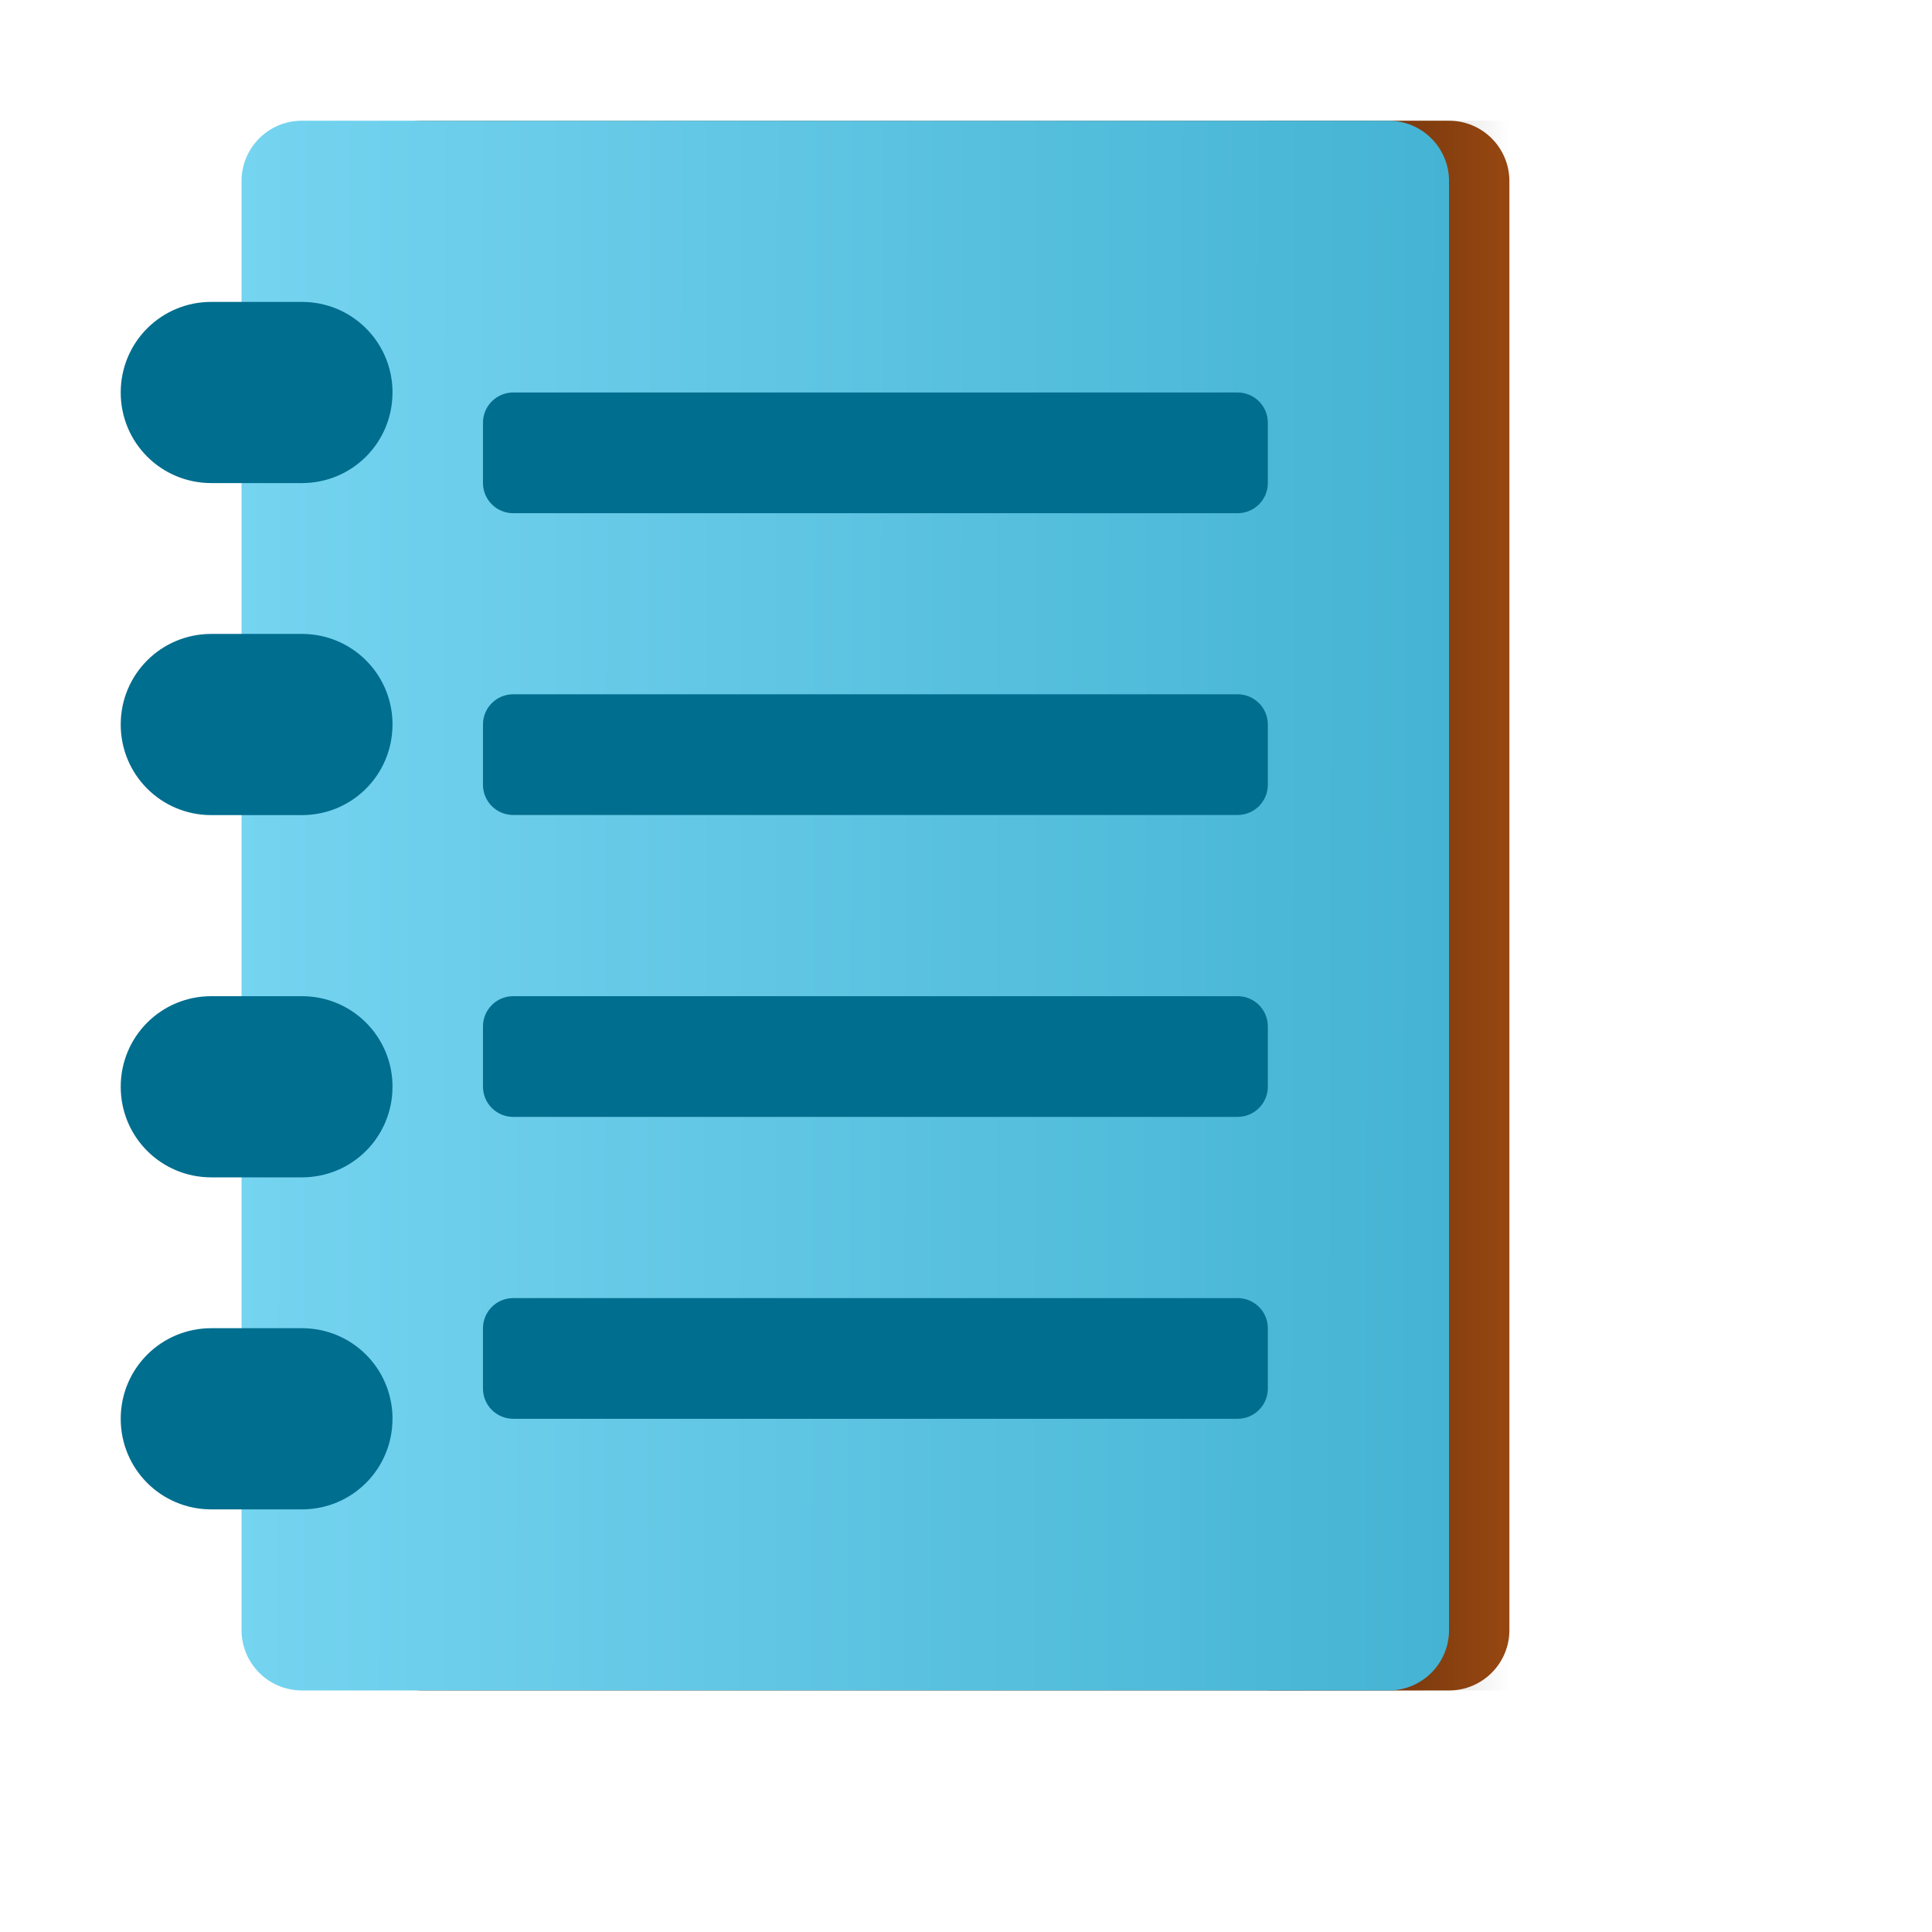
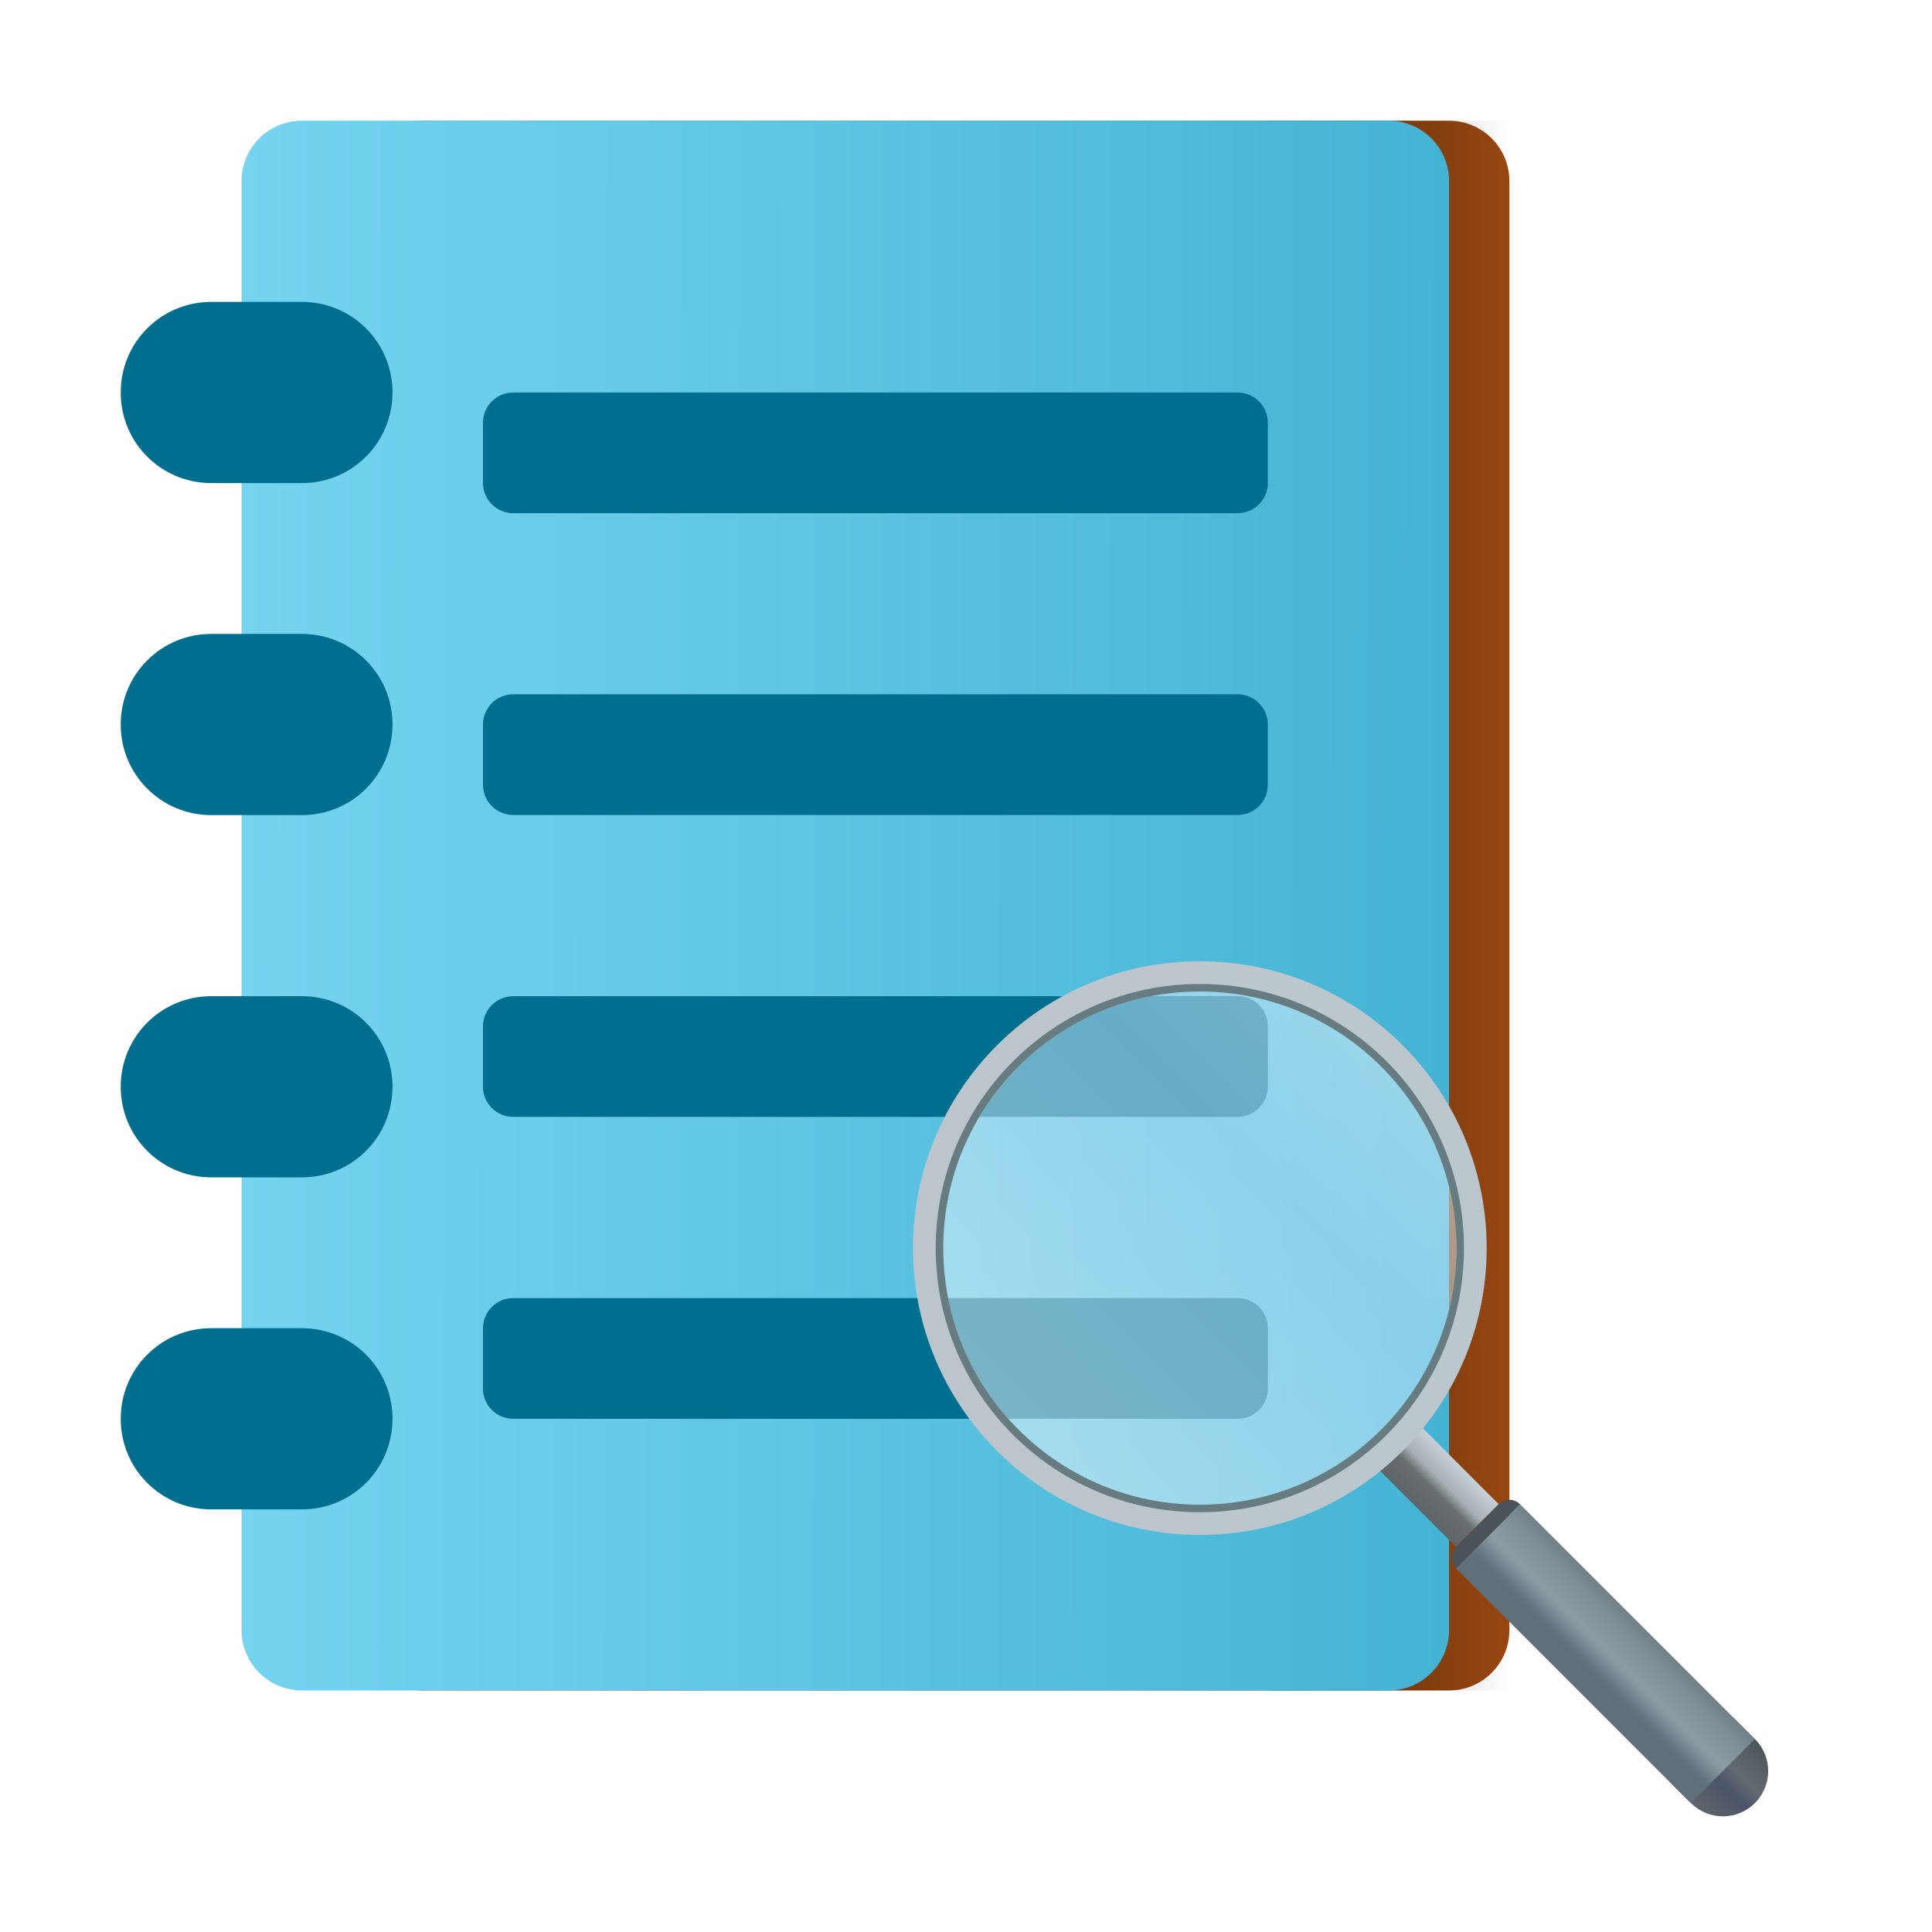
<svg xmlns="http://www.w3.org/2000/svg" xmlns:xlink="http://www.w3.org/1999/xlink" width="64" height="64" viewBox="0 0 16.933 16.933" version="1.1" id="svg5">
  <defs id="defs2">
    <linearGradient id="linearGradient2818">
      <stop style="stop-color:#000000;stop-opacity:0.4" offset="0" id="stop2814" />
      <stop style="stop-color:#000000;stop-opacity:0;" offset="1" id="stop2816" />
    </linearGradient>
    <linearGradient id="linearGradient1552">
      <stop style="stop-color:#75d4f0;stop-opacity:1;" offset="0" id="stop1548" />
      <stop style="stop-color:#40b0d1;stop-opacity:1" offset="1" id="stop1550" />
    </linearGradient>
    <linearGradient xlink:href="#linearGradient1552" id="linearGradient1554" x1="2.117" y1="10.319" x2="13.762" y2="10.338" gradientUnits="userSpaceOnUse" gradientTransform="translate(0,-2.645833)" />
    <linearGradient xlink:href="#linearGradient2818" id="linearGradient3170" x1="8.467" y1="14.288" x2="8.467" y2="16.404" gradientUnits="userSpaceOnUse" gradientTransform="matrix(1.181818,0,0,1,-1.443182,-3.175001)" />
+     <linearGradient xlink:href="#linearGradient5013" id="linearGradient5015" x1="6.085" y1="1.323" x2="15.61" y2="10.848" gradientUnits="userSpaceOnUse" gradientTransform="matrix(0.5,0,0,0.5,-15.94034,7.895997)" />
+     <linearGradient id="linearGradient5013">
+       <stop style="stop-color:#ffffff;stop-opacity:1;" offset="0" id="stop5009" />
+       <stop style="stop-color:#cceaff;stop-opacity:1" offset="0.371" id="stop5145" />
+       <stop style="stop-color:#ffffff;stop-opacity:1" offset="1" id="stop5011" />
+     </linearGradient>
+     <linearGradient xlink:href="#linearGradient3049" id="linearGradient3051" x1="38" y1="72.5" x2="44" y2="72.5" gradientUnits="userSpaceOnUse" gradientTransform="matrix(-0.09354434,0.09354434,0.09354434,0.09354434,12.20015,4.951868)" />
+     <linearGradient id="linearGradient3049">
+       <stop style="stop-color:#4c565b;stop-opacity:1" offset="0" id="stop3045" />
+       <stop style="stop-color:#636b70;stop-opacity:1" offset="0.4" id="stop3277" />
+       <stop style="stop-color:#4b546a;stop-opacity:1" offset="0.6" id="stop3117" />
+       <stop style="stop-color:#606568;stop-opacity:1" offset="1" id="stop3047" />
+     </linearGradient>
+     <linearGradient xlink:href="#linearGradient2353" id="linearGradient2355" x1="10.319" y1="11.906" x2="11.377" y2="11.906" gradientUnits="userSpaceOnUse" gradientTransform="matrix(0.5,0,0,0.5,-5.125309,12.12831)" />
+     <linearGradient id="linearGradient2353">
+       <stop style="stop-color:#c6d0d7;stop-opacity:1;" offset="0" id="stop2349" />
+       <stop style="stop-color:#a6afb4;stop-opacity:1" offset="0.4" id="stop2421" />
+       <stop style="stop-color:#666c70;stop-opacity:1" offset="0.601" id="stop2551" />
+       <stop style="stop-color:#606568;stop-opacity:1" offset="1" id="stop2351" />
+     </linearGradient>
+     <linearGradient xlink:href="#linearGradient3713" id="linearGradient3715" x1="10.054" y1="16.14" x2="11.642" y2="16.14" gradientUnits="userSpaceOnUse" gradientTransform="matrix(0.5,0,0,0.5,-5.125309,12.12831)" />
+     <linearGradient id="linearGradient3713">
+       <stop style="stop-color:#70818a;stop-opacity:1" offset="0" id="stop3709" />
+       <stop style="stop-color:#808f98;stop-opacity:1" offset="0.2" id="stop3973" />
+       <stop style="stop-color:#8d9ba4;stop-opacity:1" offset="0.47" id="stop4103" />
+       <stop style="stop-color:#5f707b;stop-opacity:1" offset="0.737" id="stop4361" />
+       <stop style="stop-color:#5f707b;stop-opacity:1" offset="1" id="stop3711" />
+     </linearGradient>
+     <linearGradient xlink:href="#linearGradient932" id="linearGradient934" x1="5.821" y1="6.085" x2="15.875" y2="6.085" gradientUnits="userSpaceOnUse" gradientTransform="matrix(-0.5,0,0,0.5,15.94034,7.895997)" />
+     <linearGradient id="linearGradient932">
+       <stop style="stop-color:#bcc6cd;stop-opacity:1" offset="0" id="stop928" />
+       <stop style="stop-color:#bcc5cc;stop-opacity:1" offset="1" id="stop930" />
+     </linearGradient>
  </defs>
  <rect style="fill:#974711;fill-opacity:1;stroke-width:0.21" id="rect939" width="10.054" height="13.758" x="3.175" y="1.058" ry="0.529" />
  <rect style="fill:url(#linearGradient3170);fill-opacity:1;stroke-width:0.288" id="rect3082" width="13.758" height="2.117" x="1.058" y="11.113" transform="matrix(0,1,1,0,0,0)" />
  <rect style="fill:url(#linearGradient1554);fill-opacity:1;stroke-width:0.265" id="rect1392" width="10.583" height="13.758" x="2.117" y="1.058" ry="0.529" />
  <rect style="fill:#006e8f;fill-opacity:1;stroke-width:0.265" id="rect3688" width="6.879" height="1.058" x="4.233" y="3.44" ry="0.265" />
  <rect style="fill:#006e8f;fill-opacity:1;stroke-width:0.265" id="rect7473" width="6.879" height="1.058" x="4.233" y="6.085" ry="0.265" />
  <path id="rect2060" style="fill:#006e8f;stroke-width:0.265" d="M 3.44,3.419 C 3.429,2.989 3.079,2.646 2.646,2.646 H 1.852 c -0.44,0 -0.794,0.354 -0.794,0.794 0,0.44 0.354,0.794 0.794,0.794 h 0.794 c 0.44,0 0.794,-0.354 0.794,-0.794 0,-0.007 1.718e-4,-0.014 0,-0.021 z m 0,2.91 C 3.429,5.899 3.079,5.556 2.646,5.556 H 1.852 c -0.44,0 -0.794,0.354 -0.794,0.794 0,0.44 0.354,0.794 0.794,0.794 h 0.794 c 0.44,0 0.794,-0.354 0.794,-0.794 0,-0.007 1.718e-4,-0.014 0,-0.021 z m 0,3.175 C 3.429,9.074 3.079,8.731 2.646,8.731 H 1.852 c -0.44,0 -0.794,0.354 -0.794,0.794 0,0.44 0.354,0.794 0.794,0.794 h 0.794 c 0.44,0 0.794,-0.354 0.794,-0.794 0,-0.007 1.718e-4,-0.014 0,-0.021 z m 0,2.91 c -0.011,-0.43 -0.361,-0.773 -0.794,-0.773 H 1.852 c -0.44,0 -0.794,0.354 -0.794,0.794 0,0.44 0.354,0.794 0.794,0.794 h 0.794 c 0.44,0 0.794,-0.354 0.794,-0.794 0,-0.007 1.718e-4,-0.014 0,-0.021 z" />
  <rect style="fill:#006e8f;fill-opacity:1;stroke-width:0.265" id="rect7577" width="6.879" height="1.058" x="4.233" y="8.731" ry="0.265" />
  <rect style="fill:#006e8f;fill-opacity:1;stroke-width:0.265" id="rect7577-3" width="6.879" height="1.058" x="4.233" y="11.377" ry="0.265" />
+   <circle style="opacity:0.5;fill:url(#linearGradient5015);fill-opacity:1;stroke-width:0.397;stroke-linecap:round;stroke-linejoin:round" id="path4927" cx="-10.516" cy="10.939" r="2.381" transform="scale(-1,1)" />
+   <path id="path2749" style="fill:url(#linearGradient3051);fill-opacity:1;stroke-width:0.397;stroke-linecap:round;stroke-linejoin:round" d="m 15.381,15.242 c 0.155,0.155 0.155,0.406 0,0.561 -0.155,0.155 -0.406,0.155 -0.561,0 l -0.187,-0.187 0.561,-0.561 z" />
+   <rect style="fill:url(#linearGradient2355);fill-opacity:1;stroke-width:0.397;stroke-linecap:round;stroke-linejoin:round" id="rect1454" width="0.529" height="1.058" x="0.034" y="17.552" transform="matrix(-0.7071068,0.7071068,0.7071068,0.7071068,0,0)" />
+   <rect style="fill:url(#linearGradient3715);fill-opacity:1;stroke-width:0.333;stroke-linecap:round;stroke-linejoin:round" id="rect1712" width="0.794" height="2.91" x="-0.098" y="18.743" transform="matrix(-0.7071068,0.7071068,0.7071068,0.7071068,0,0)" />
+   <path id="rect1868" style="fill:#4a5359;stroke-width:0.347;stroke-linecap:round;stroke-linejoin:round" d="m 13.136,13.184 -0.374,0.374 c -0.052,0.052 -0.052,0.135 0,0.187 l 0.561,-0.561 c -0.052,-0.052 -0.135,-0.052 -0.187,-1e-6 z" />
+   <path id="path846" style="fill:url(#linearGradient934);fill-opacity:1;stroke-width:0.397;stroke-linecap:round;stroke-linejoin:round" d="m 10.516,8.425 a -2.514,2.514 0 0 1 2.514,2.514 -2.514,2.514 0 0 1 -2.514,2.514 -2.514,2.514 0 0 1 -2.514,-2.514 -2.514,2.514 0 0 1 2.514,-2.514 z m 0,0.265 a -2.249,2.249 0 0 0 -2.249,2.249 -2.249,2.249 0 0 0 2.249,2.249 -2.249,2.249 0 0 0 2.249,-2.249 -2.249,2.249 0 0 0 -2.249,-2.249 z" />
+   <path id="path1196" style="fill:#677c81;fill-opacity:1;stroke-width:0.397;stroke-linecap:round;stroke-linejoin:round" d="m 10.516,8.624 a -2.315,2.315 0 0 1 2.315,2.315 -2.315,2.315 0 0 1 -2.315,2.315 -2.315,2.315 0 0 1 -2.315,-2.315 -2.315,2.315 0 0 1 2.315,-2.315 z m 0,0.066 a -2.249,2.249 0 0 0 -2.249,2.249 -2.249,2.249 0 0 0 2.249,2.249 -2.249,2.249 0 0 0 2.249,-2.249 -2.249,2.249 0 0 0 -2.249,-2.249 z" />
</svg>
